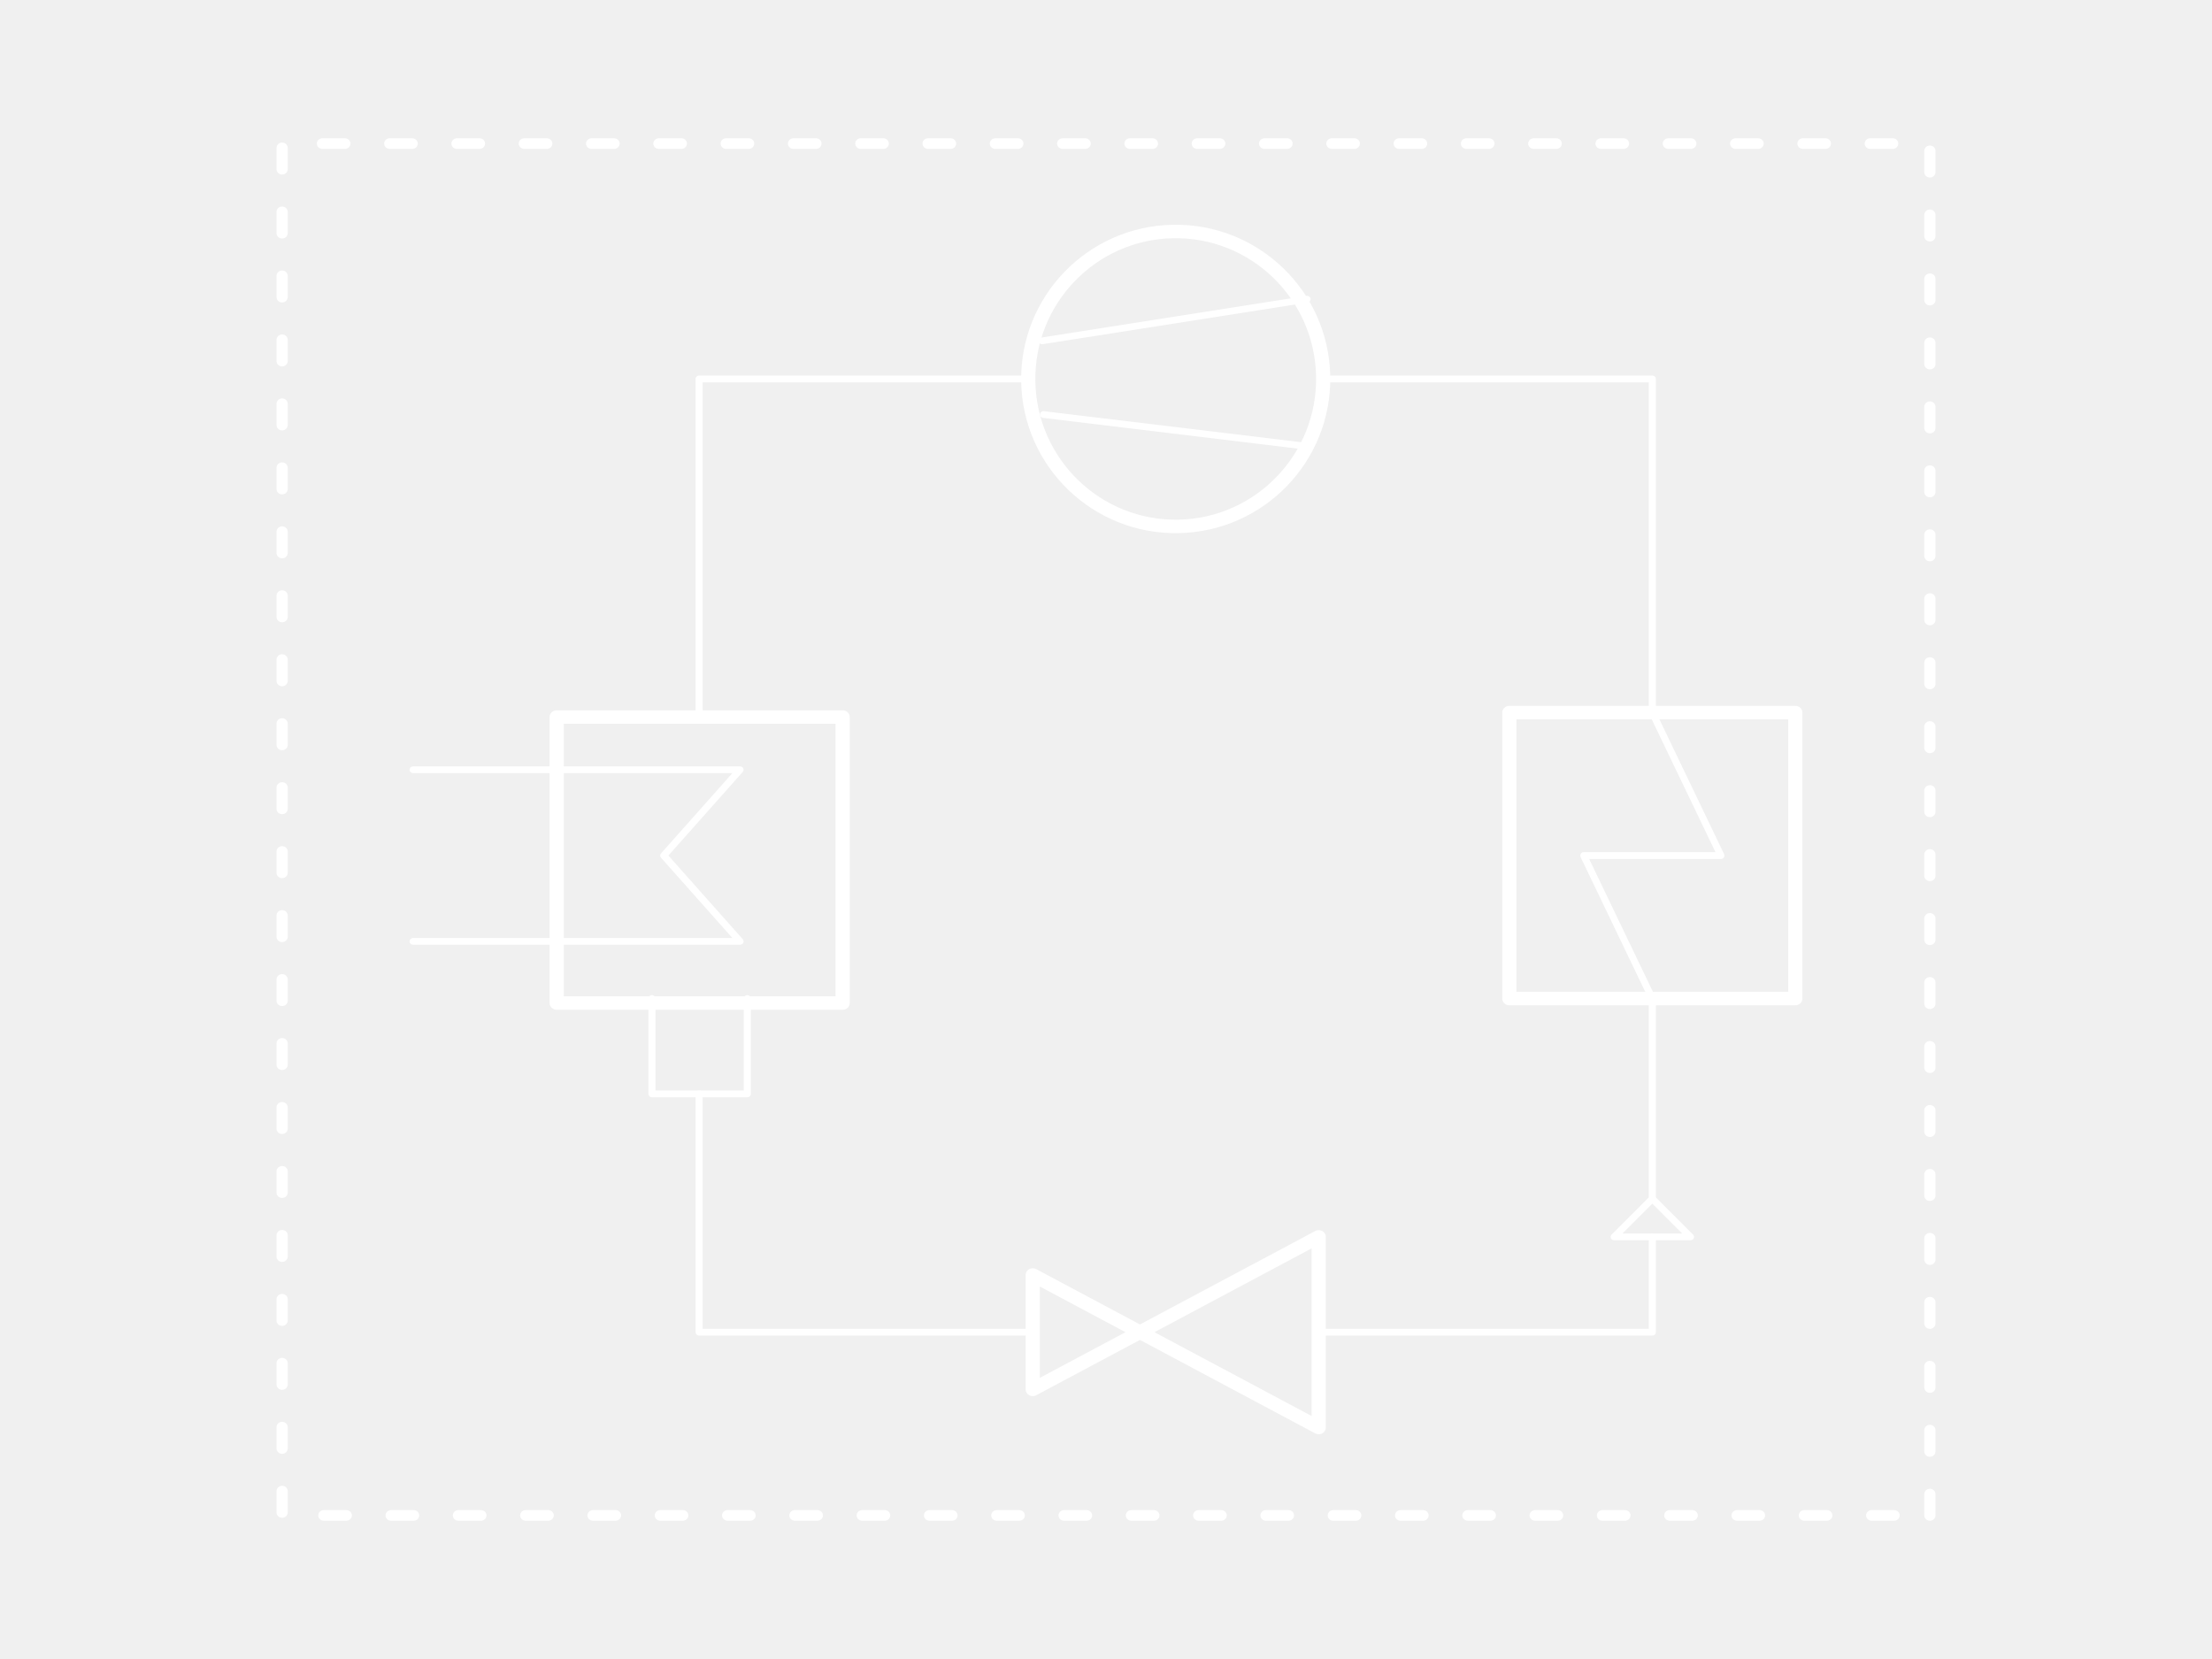
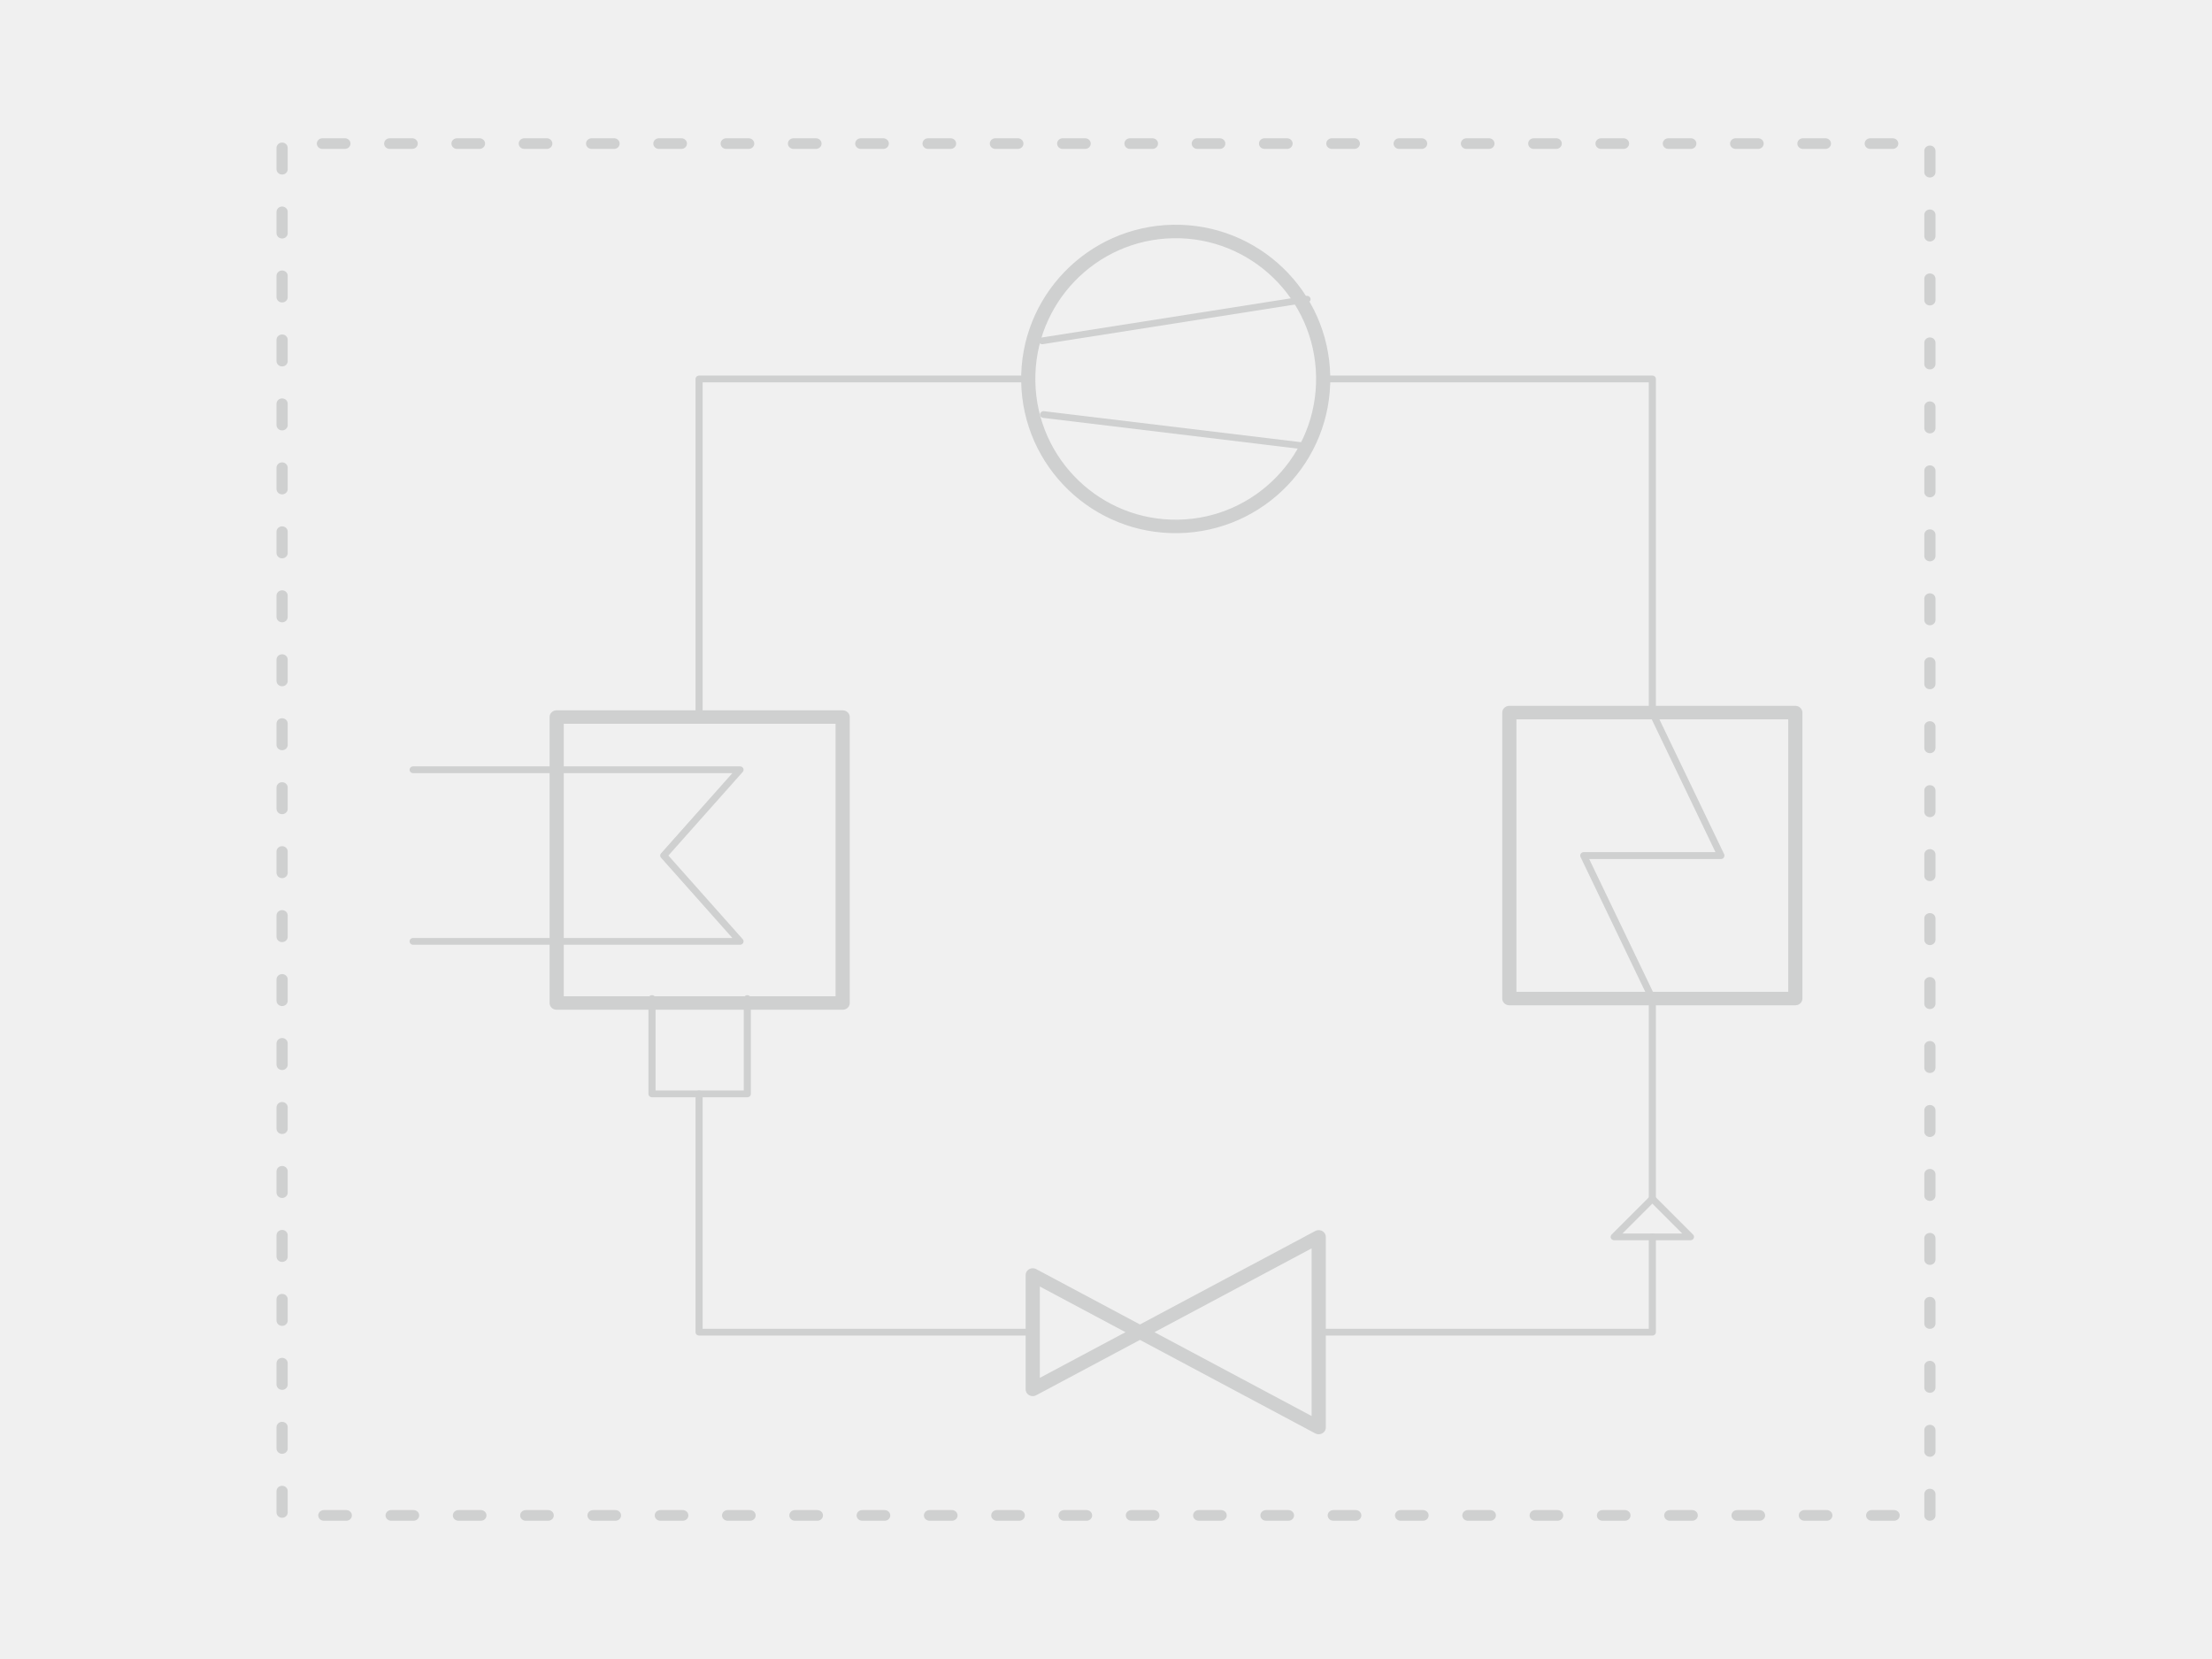
<svg xmlns="http://www.w3.org/2000/svg" xmlns:xlink="http://www.w3.org/1999/xlink" id="svg8" version="1.1" viewBox="0 0 160 120" height="120mm" width="160mm">
  <defs id="defs2">
    <linearGradient id="linearGradient2073">
      <stop id="stop2069" offset="0" style="stop-color:#000000;stop-opacity:1;" />
      <stop id="stop2071" offset="1" style="stop-color:#000000;stop-opacity:0;" />
    </linearGradient>
    <rect id="rect1009" height="0" width="12.5" y="-75" x="50" />
    <linearGradient gradientTransform="translate(0.2924316,-2.377988)" gradientUnits="userSpaceOnUse" y2="204.982" x2="223.365" y1="204.982" x1="221.694" id="linearGradient2075" xlink:href="#linearGradient2073" />
  </defs>
  <g id="layer1" transform="translate(-61.99998,-32.63907)">
    <g id="g1" transform="matrix(1.640625,0,0,1.55936,70.26524,26.85585)">
-       <g id="g2" transform="translate(5.1752,-0.929299)" style="stroke:#ffffff">
-         <path style="fill:none;stroke:#ffffff;stroke-width:0.313;stroke-linecap:round;stroke-linejoin:round;stroke-miterlimit:4;stroke-dasharray:none;stroke-opacity:1" d="m 8.001,48.304 14.412,9e-6 -3.362,-3.98 3.362,-3.98 H 8.001" id="path984-0-9-9-9-5" />
-         <path id="rect986-1-1-0-2-7" style="fill:none;fill-opacity:1;stroke:#ffffff;stroke-width:0.625;stroke-linecap:round;stroke-linejoin:round;stroke-miterlimit:4;stroke-dasharray:none;stroke-opacity:1" d="m 26.938,37.899 -8e-6,13.265 H 14.33 V 37.899 Z" />
-         <path style="fill:none;fill-opacity:1;stroke:#ffffff;stroke-width:0.313;stroke-linecap:round;stroke-linejoin:round;stroke-miterlimit:4;stroke-dasharray:none;stroke-opacity:1" d="m 22.735,50.957 v 4.422 l -4.203,9e-6 v -4.422" id="path987-2-9-5" />
-         <path style="fill:none;fill-opacity:1;stroke:#ffffff;stroke-width:0.625;stroke-linecap:round;stroke-linejoin:round;stroke-miterlimit:4;stroke-dasharray:none;stroke-opacity:1" d="M 47.927,70.855 V 62.012 L 35.319,69.086 V 63.78 Z" id="path1057-2-6-6-9-0" />
-         <path style="fill:none;stroke:#ffffff;stroke-width:0.313;stroke-linecap:round;stroke-linejoin:round;stroke-miterlimit:4;stroke-dasharray:none;stroke-opacity:1" d="M 35.121,22.216 H 20.609 v 15.682" id="path984-0-9-9-9-7-0-1-5-0-8-7" />
-         <path style="fill:none;stroke:#ffffff;stroke-width:0.313;stroke-linecap:round;stroke-linejoin:round;stroke-miterlimit:4;stroke-dasharray:none;stroke-opacity:1" d="M 20.609,55.379 V 66.433 H 35.319" id="path984-0-9-9-9-7-0-1-5-0-8-4-8" />
-         <path style="fill:none;stroke:#ffffff;stroke-width:0.313;stroke-linecap:round;stroke-linejoin:round;stroke-miterlimit:4;stroke-dasharray:none;stroke-opacity:1" d="m 48.125,22.217 c 1.399,-0.003 11.558,-0.002 14.511,-8.76e-4 l -9e-6,15.476" id="path984-0-9-9-9-7-6-3" />
-         <ellipse style="color:#000000;clip-rule:nonzero;display:inline;overflow:visible;visibility:visible;isolation:auto;mix-blend-mode:normal;color-interpolation:sRGB;color-interpolation-filters:linearRGB;solid-color:#000000;solid-opacity:1;fill:none;fill-opacity:1;fill-rule:nonzero;stroke:#ffffff;stroke-width:0.625;stroke-linecap:round;stroke-linejoin:round;stroke-miterlimit:4;stroke-dasharray:none;stroke-dashoffset:0;stroke-opacity:1;color-rendering:auto;image-rendering:auto;shape-rendering:auto;text-rendering:auto;enable-background:accumulate" id="path4405-2-2-4" cx="41.237" cy="22.999" transform="matrix(0.9998213,-0.01890469,0.01707881,0.9998541,0,0)" rx="6.502" ry="6.841" />
-         <path style="fill:none;fill-opacity:1;fill-rule:evenodd;stroke:#ffffff;stroke-width:0.313;stroke-linecap:round;stroke-linejoin:round;stroke-miterlimit:4;stroke-dasharray:none;stroke-opacity:1" d="M 35.739,20.448 47.411,18.517" id="path4585-2-9" />
-         <path style="fill:none;fill-opacity:1;fill-rule:evenodd;stroke:#ffffff;stroke-width:0.313;stroke-linecap:round;stroke-linejoin:round;stroke-miterlimit:4;stroke-dasharray:none;stroke-opacity:1" d="M 47.528,25.356 35.797,23.867" id="path4587-8-2" />
-         <g transform="matrix(-0.840536,0,0,-0.8843402,185.8726,213.2338)" id="g1624-4-7-0-3-8-3-8" style="fill:none;fill-opacity:1;stroke:#ffffff;stroke-width:0.363;stroke-linecap:round;stroke-linejoin:round;stroke-miterlimit:4;stroke-dasharray:none;stroke-opacity:1">
-           <path style="fill:none;fill-opacity:1;stroke:#ffffff;stroke-width:0.363;stroke-linecap:round;stroke-linejoin:round;stroke-miterlimit:4;stroke-dasharray:none;stroke-opacity:1" d="m 146.617,198.5 -3.6,-7.5 h 7.2 l -3.6,-7.5" id="path960-8-0-25-4-8-6-6-6-7" />
+       <g id="g2" transform="translate(5.1752,-0.929299)" style="stroke:#cfd0d0">
+         <path style="fill:none;stroke:#cfd0d0;stroke-width:0.313;stroke-linecap:round;stroke-linejoin:round;stroke-miterlimit:4;stroke-dasharray:none;stroke-opacity:1" d="m 8.001,48.304 14.412,9e-6 -3.362,-3.98 3.362,-3.98 H 8.001" id="path984-0-9-9-9-5" />
+         <path id="rect986-1-1-0-2-7" style="fill:none;fill-opacity:1;stroke:#cfd0d0;stroke-width:0.625;stroke-linecap:round;stroke-linejoin:round;stroke-miterlimit:4;stroke-dasharray:none;stroke-opacity:1" d="m 26.938,37.899 -8e-6,13.265 H 14.33 V 37.899 Z" />
+         <path style="fill:none;fill-opacity:1;stroke:#cfd0d0;stroke-width:0.313;stroke-linecap:round;stroke-linejoin:round;stroke-miterlimit:4;stroke-dasharray:none;stroke-opacity:1" d="m 22.735,50.957 v 4.422 l -4.203,9e-6 v -4.422" id="path987-2-9-5" />
+         <path style="fill:none;fill-opacity:1;stroke:#cfd0d0;stroke-width:0.625;stroke-linecap:round;stroke-linejoin:round;stroke-miterlimit:4;stroke-dasharray:none;stroke-opacity:1" d="M 47.927,70.855 V 62.012 L 35.319,69.086 V 63.78 Z" id="path1057-2-6-6-9-0" />
+         <path style="fill:none;stroke:#cfd0d0;stroke-width:0.313;stroke-linecap:round;stroke-linejoin:round;stroke-miterlimit:4;stroke-dasharray:none;stroke-opacity:1" d="M 35.121,22.216 H 20.609 v 15.682" id="path984-0-9-9-9-7-0-1-5-0-8-7" />
+         <path style="fill:none;stroke:#cfd0d0;stroke-width:0.313;stroke-linecap:round;stroke-linejoin:round;stroke-miterlimit:4;stroke-dasharray:none;stroke-opacity:1" d="M 20.609,55.379 V 66.433 H 35.319" id="path984-0-9-9-9-7-0-1-5-0-8-4-8" />
+         <path style="fill:none;stroke:#cfd0d0;stroke-width:0.313;stroke-linecap:round;stroke-linejoin:round;stroke-miterlimit:4;stroke-dasharray:none;stroke-opacity:1" d="m 48.125,22.217 c 1.399,-0.003 11.558,-0.002 14.511,-8.76e-4 l -9e-6,15.476" id="path984-0-9-9-9-7-6-3" />
+         <ellipse style="color:#000000;clip-rule:nonzero;display:inline;overflow:visible;visibility:visible;isolation:auto;mix-blend-mode:normal;color-interpolation:sRGB;color-interpolation-filters:linearRGB;solid-color:#000000;solid-opacity:1;fill:none;fill-opacity:1;fill-rule:nonzero;stroke:#cfd0d0;stroke-width:0.625;stroke-linecap:round;stroke-linejoin:round;stroke-miterlimit:4;stroke-dasharray:none;stroke-dashoffset:0;stroke-opacity:1;color-rendering:auto;image-rendering:auto;shape-rendering:auto;text-rendering:auto;enable-background:accumulate" id="path4405-2-2-4" cx="41.237" cy="22.999" transform="matrix(0.9998213,-0.01890469,0.01707881,0.9998541,0,0)" rx="6.502" ry="6.841" />
+         <path style="fill:none;fill-opacity:1;fill-rule:evenodd;stroke:#cfd0d0;stroke-width:0.313;stroke-linecap:round;stroke-linejoin:round;stroke-miterlimit:4;stroke-dasharray:none;stroke-opacity:1" d="M 35.739,20.448 47.411,18.517" id="path4585-2-9" />
+         <path style="fill:none;fill-opacity:1;fill-rule:evenodd;stroke:#cfd0d0;stroke-width:0.313;stroke-linecap:round;stroke-linejoin:round;stroke-miterlimit:4;stroke-dasharray:none;stroke-opacity:1" d="M 47.528,25.356 35.797,23.867" id="path4587-8-2" />
+         <g transform="matrix(-0.840536,0,0,-0.8843402,185.8726,213.2338)" id="g1624-4-7-0-3-8-3-8" style="fill:none;fill-opacity:1;stroke:#cfd0d0;stroke-width:0.363;stroke-linecap:round;stroke-linejoin:round;stroke-miterlimit:4;stroke-dasharray:none;stroke-opacity:1">
+           <path style="fill:none;fill-opacity:1;stroke:#cfd0d0;stroke-width:0.363;stroke-linecap:round;stroke-linejoin:round;stroke-miterlimit:4;stroke-dasharray:none;stroke-opacity:1" d="m 146.617,198.5 -3.6,-7.5 h 7.2 l -3.6,-7.5" id="path960-8-0-25-4-8-6-6-6-7" />
        </g>
-         <path style="fill:none;fill-opacity:1;stroke:#ffffff;stroke-width:0.625;stroke-linecap:round;stroke-linejoin:round;stroke-miterlimit:4;stroke-dasharray:none;stroke-opacity:1" d="M 56.332,37.692 V 50.957 H 68.94 V 37.692 Z" id="path1057-2-7-1-9-6" />
-         <path style="fill:none;stroke:#ffffff;stroke-width:0.313;stroke-linecap:round;stroke-linejoin:round;stroke-miterlimit:4;stroke-dasharray:none;stroke-opacity:1" d="m 47.927,66.433 h 14.709 v -4.422" id="path984-0-9-9-9-7-6-9-2" />
-         <path style="fill:none;fill-opacity:1;fill-rule:evenodd;stroke:#ffffff;stroke-width:0.313;stroke-linecap:round;stroke-linejoin:round;stroke-miterlimit:4;stroke-dasharray:none;stroke-opacity:1" d="m 60.955,62.012 1.681,-1.769 1.681,1.769 z" id="path4652-12-9-60-5-4-2-9" />
-         <path style="fill:none;stroke:#ffffff;stroke-width:0.313;stroke-linecap:round;stroke-linejoin:round;stroke-miterlimit:4;stroke-dasharray:none;stroke-opacity:1" d="M 62.636,60.243 V 50.957" id="path984-0-9-9-9-7-0-1-5-0-8-4-7-7" />
+         <path style="fill:none;fill-opacity:1;stroke:#cfd0d0;stroke-width:0.625;stroke-linecap:round;stroke-linejoin:round;stroke-miterlimit:4;stroke-dasharray:none;stroke-opacity:1" d="M 56.332,37.692 V 50.957 H 68.94 V 37.692 Z" id="path1057-2-7-1-9-6" />
+         <path style="fill:none;stroke:#cfd0d0;stroke-width:0.313;stroke-linecap:round;stroke-linejoin:round;stroke-miterlimit:4;stroke-dasharray:none;stroke-opacity:1" d="m 47.927,66.433 h 14.709 v -4.422" id="path984-0-9-9-9-7-6-9-2" />
+         <path style="fill:none;fill-opacity:1;fill-rule:evenodd;stroke:#cfd0d0;stroke-width:0.313;stroke-linecap:round;stroke-linejoin:round;stroke-miterlimit:4;stroke-dasharray:none;stroke-opacity:1" d="m 60.955,62.012 1.681,-1.769 1.681,1.769 z" id="path4652-12-9-60-5-4-2-9" />
+         <path style="fill:none;stroke:#cfd0d0;stroke-width:0.313;stroke-linecap:round;stroke-linejoin:round;stroke-miterlimit:4;stroke-dasharray:none;stroke-opacity:1" d="M 62.636,60.243 V 50.957" id="path984-0-9-9-9-7-0-1-5-0-8-4-7-7" />
      </g>
-       <path style="fill:none;stroke:#ffffff;stroke-width:0.494;stroke-linecap:round;stroke-linejoin:round;stroke-miterlimit:4;stroke-dasharray:0.989, 1.978;stroke-dashoffset:0;stroke-opacity:1" d="M 80.048,74.003 V 10.369 H 7.4 V 74.003 H 80.048" id="path984-0-9-9-9-7-0-1-5-0-8-8" />
+       <path style="fill:none;stroke:#cfd0d0;stroke-width:0.494;stroke-linecap:round;stroke-linejoin:round;stroke-miterlimit:4;stroke-dasharray:0.989, 1.978;stroke-dashoffset:0;stroke-opacity:1" d="M 80.048,74.003 V 10.369 H 7.4 V 74.003 H 80.048" id="path984-0-9-9-9-7-0-1-5-0-8-8" />
    </g>
  </g>
</svg>
